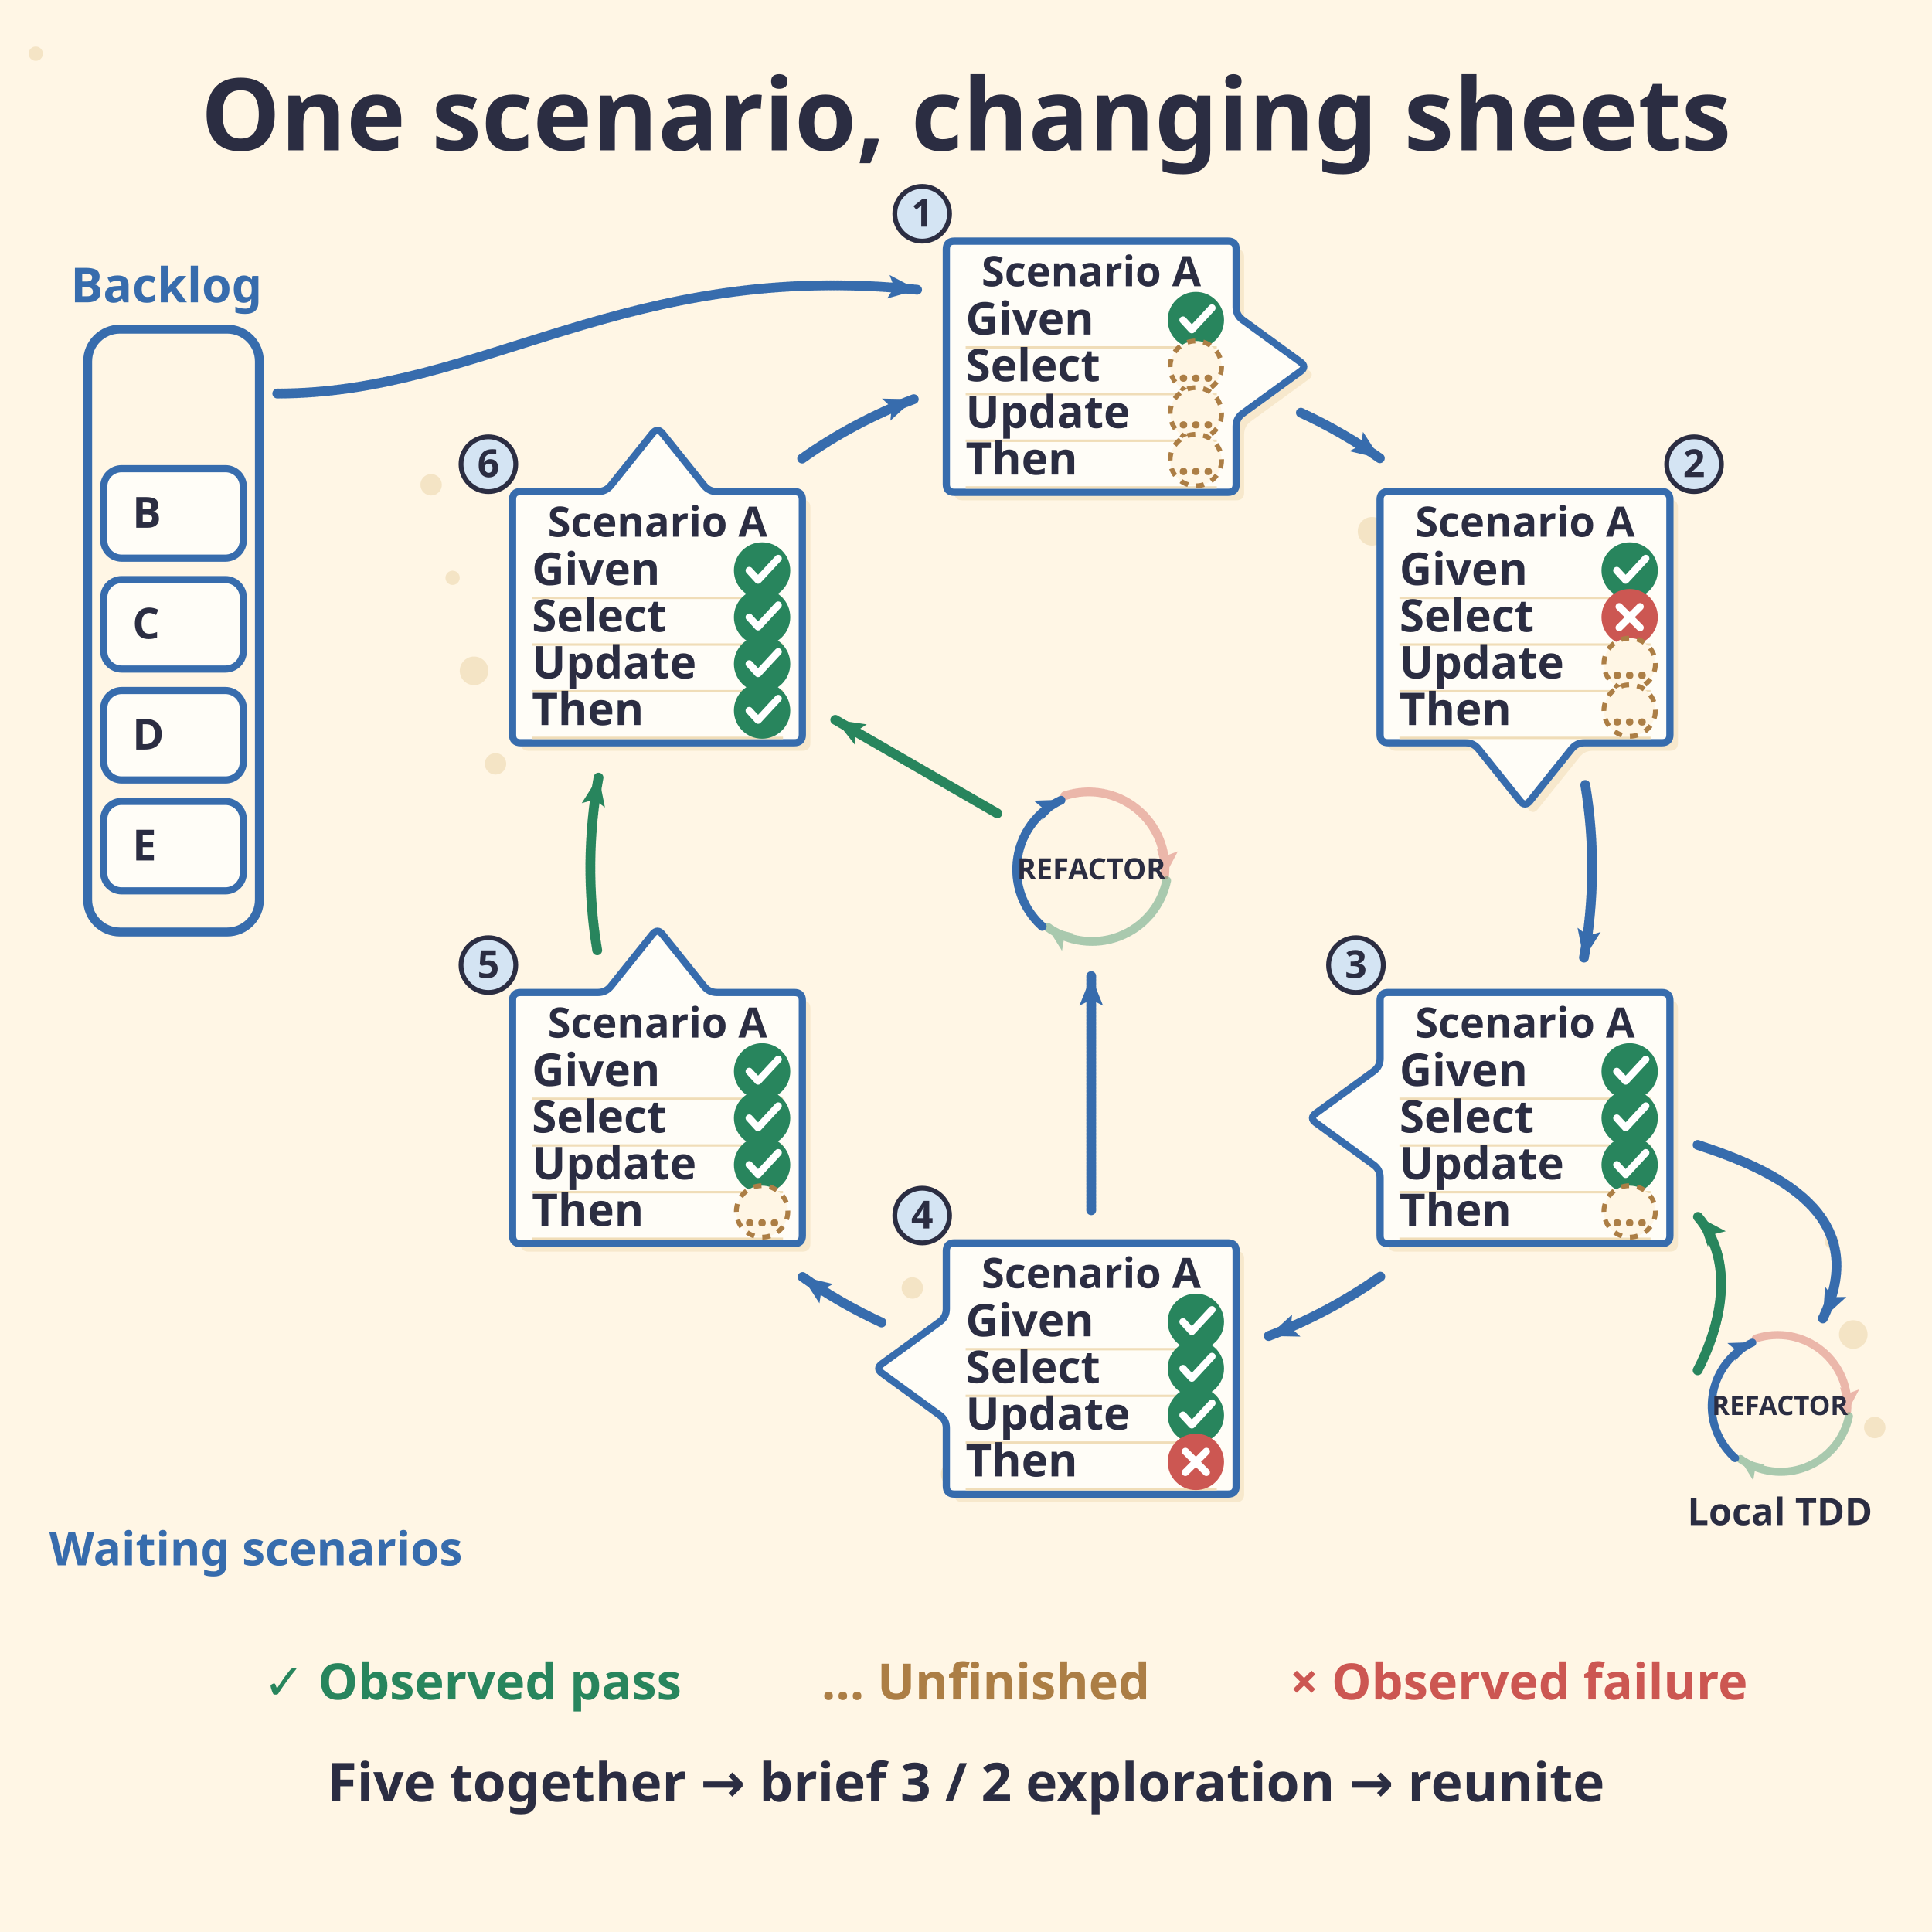
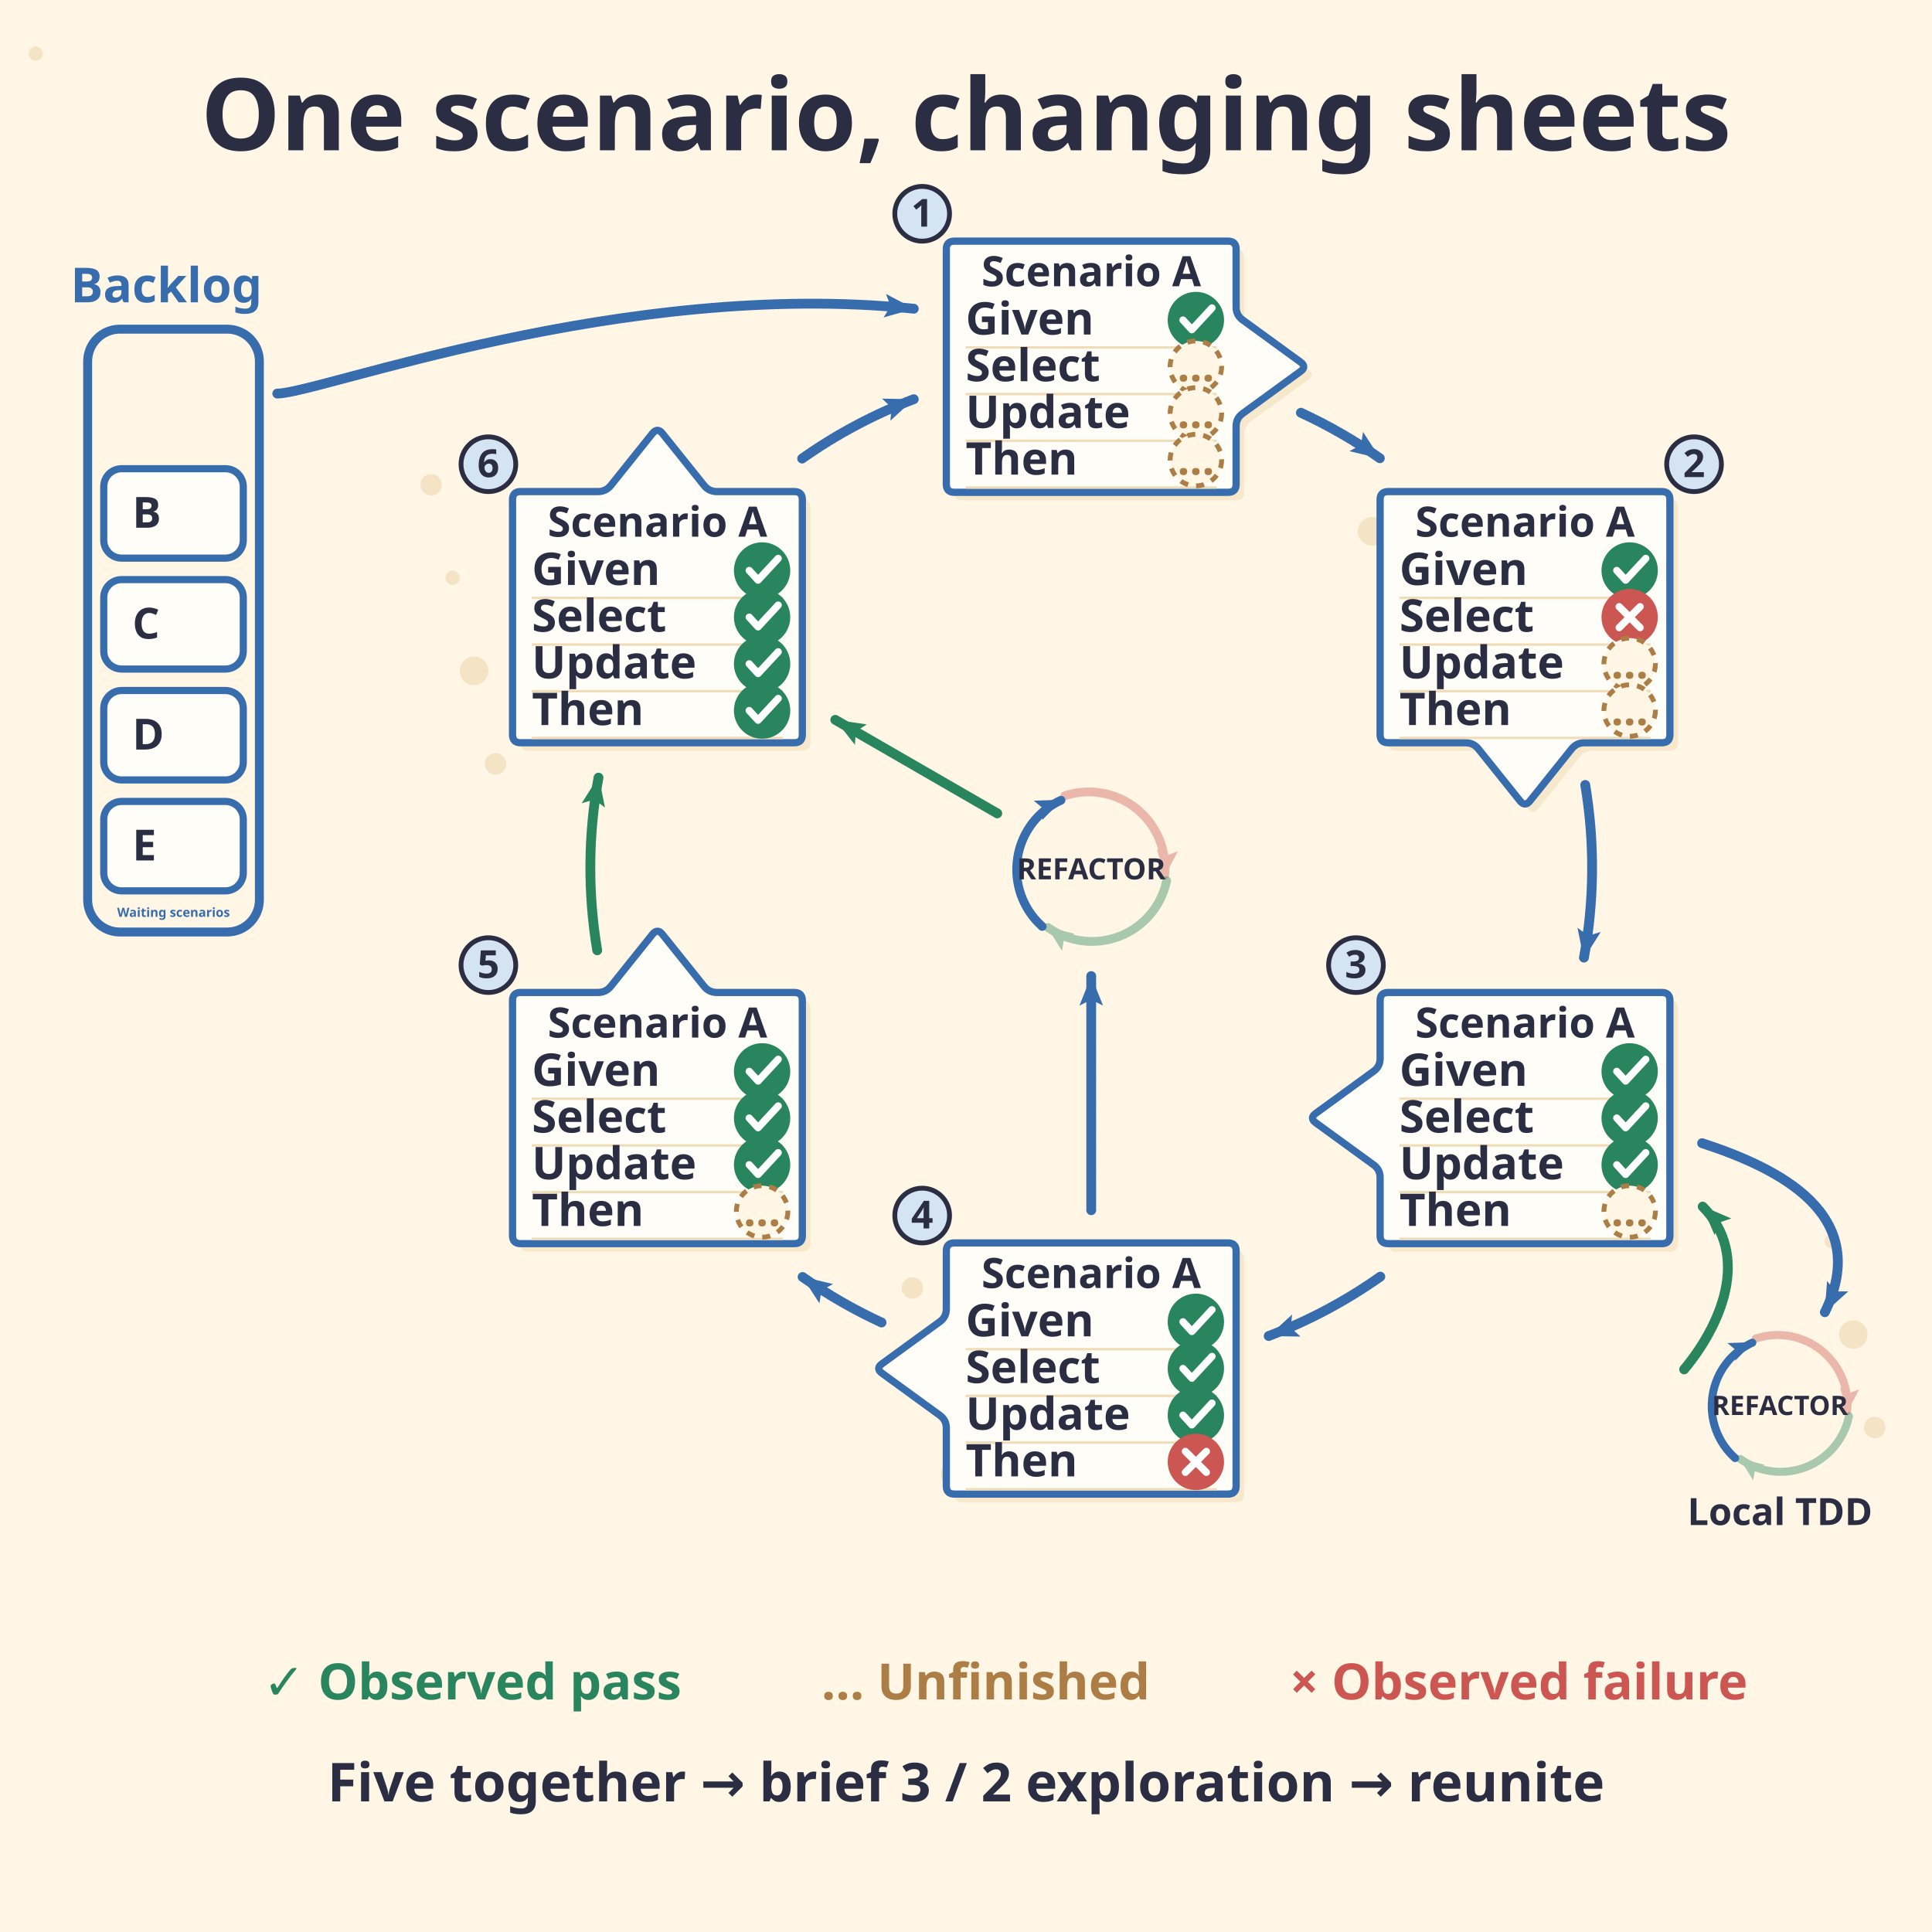
<svg xmlns="http://www.w3.org/2000/svg" width="1080" height="1080" viewBox="0 0 1080 1080">
  <g>
    <rect x="0" y="0" width="1080" height="1080" fill="#FFF6E5" />
    <circle cx="20" cy="30" r="4" fill="#F0DDB8" opacity="0.7" />
    <circle cx="277" cy="427" r="6" fill="#F0DDB8" opacity="0.7" />
    <circle cx="534" cy="824" r="8" fill="#F0DDB8" opacity="0.7" />
    <circle cx="791" cy="401" r="4" fill="#F0DDB8" opacity="0.7" />
    <circle cx="1048" cy="798" r="6" fill="#F0DDB8" opacity="0.7" />
    <circle cx="265" cy="375" r="8" fill="#F0DDB8" opacity="0.7" />
    <circle cx="522" cy="772" r="4" fill="#F0DDB8" opacity="0.7" />
    <circle cx="779" cy="349" r="6" fill="#F0DDB8" opacity="0.7" />
    <circle cx="1036" cy="746" r="8" fill="#F0DDB8" opacity="0.7" />
    <circle cx="253" cy="323" r="4" fill="#F0DDB8" opacity="0.7" />
    <circle cx="510" cy="720" r="6" fill="#F0DDB8" opacity="0.7" />
    <circle cx="767" cy="297" r="8" fill="#F0DDB8" opacity="0.7" />
    <circle cx="1024" cy="694" r="4" fill="#F0DDB8" opacity="0.7" />
    <circle cx="241" cy="271" r="6" fill="#F0DDB8" opacity="0.7" />
  </g>
  <text x="540" y="84" text-anchor="middle" font-family="'Baloo 2', 'Comic Neue', 'Chalkboard SE', 'Trebuchet MS', sans-serif" font-size="56" font-weight="800" fill="#2B2D42">One scenario, changing sheets</text>
  <g transform="translate(600 485) scale(1) translate(-600 -485)">
    <g opacity="1">
-       <g>
+       <g transform="translate(0 0)">
        <text x="93" y="169" text-anchor="middle" font-family="'Baloo 2', 'Comic Neue', 'Chalkboard SE', 'Trebuchet MS', sans-serif" font-size="27" font-weight="800" fill="#376CAD">Backlog</text>
        <rect x="49" y="184" width="96" height="337" rx="18" fill="none" stroke="#376CAD" stroke-width="5" />
        <g opacity="0" transform="translate(58 200)">
          <rect width="78" height="50" rx="10" fill="#FFFDF7" stroke="#376CAD" stroke-width="4" />
          <text x="16" y="33" text-anchor="start" font-family="'Baloo 2', 'Comic Neue', 'Chalkboard SE', 'Trebuchet MS', sans-serif" font-size="24" font-weight="800" fill="#2B2D42">A</text>
          <g opacity="0">
            <text x="27" y="49" text-anchor="middle" font-family="'Baloo 2', 'Comic Neue', 'Chalkboard SE', 'Trebuchet MS', sans-serif" font-size="19" font-weight="800" fill="#2B2D42">G</text>
            <path d="M46 43 H121" stroke="#376CAD" stroke-width="3" />
          </g>
          <g opacity="0">
            <text x="27" y="66" text-anchor="middle" font-family="'Baloo 2', 'Comic Neue', 'Chalkboard SE', 'Trebuchet MS', sans-serif" font-size="19" font-weight="800" fill="#2B2D42">W</text>
            <path d="M46 60 H121" stroke="#376CAD" stroke-width="3" />
          </g>
          <g opacity="0">
            <text x="27" y="83" text-anchor="middle" font-family="'Baloo 2', 'Comic Neue', 'Chalkboard SE', 'Trebuchet MS', sans-serif" font-size="19" font-weight="800" fill="#2B2D42">T</text>
            <path d="M46 77 H121" stroke="#376CAD" stroke-width="3" />
          </g>
        </g>
        <g opacity="1" transform="translate(58 262)">
          <rect width="78" height="50" rx="10" fill="#FFFDF7" stroke="#376CAD" stroke-width="4" />
          <text x="16" y="33" text-anchor="start" font-family="'Baloo 2', 'Comic Neue', 'Chalkboard SE', 'Trebuchet MS', sans-serif" font-size="24" font-weight="800" fill="#2B2D42">B</text>
          <g opacity="0">
            <text x="27" y="49" text-anchor="middle" font-family="'Baloo 2', 'Comic Neue', 'Chalkboard SE', 'Trebuchet MS', sans-serif" font-size="19" font-weight="800" fill="#2B2D42">G</text>
            <path d="M46 43 H121" stroke="#376CAD" stroke-width="3" />
          </g>
          <g opacity="0">
            <text x="27" y="66" text-anchor="middle" font-family="'Baloo 2', 'Comic Neue', 'Chalkboard SE', 'Trebuchet MS', sans-serif" font-size="19" font-weight="800" fill="#2B2D42">W</text>
            <path d="M46 60 H121" stroke="#376CAD" stroke-width="3" />
          </g>
          <g opacity="0">
            <text x="27" y="83" text-anchor="middle" font-family="'Baloo 2', 'Comic Neue', 'Chalkboard SE', 'Trebuchet MS', sans-serif" font-size="19" font-weight="800" fill="#2B2D42">T</text>
            <path d="M46 77 H121" stroke="#376CAD" stroke-width="3" />
          </g>
        </g>
        <g opacity="1" transform="translate(58 324)">
          <rect width="78" height="50" rx="10" fill="#FFFDF7" stroke="#376CAD" stroke-width="4" />
          <text x="16" y="33" text-anchor="start" font-family="'Baloo 2', 'Comic Neue', 'Chalkboard SE', 'Trebuchet MS', sans-serif" font-size="24" font-weight="800" fill="#2B2D42">C</text>
          <g opacity="0">
            <text x="27" y="49" text-anchor="middle" font-family="'Baloo 2', 'Comic Neue', 'Chalkboard SE', 'Trebuchet MS', sans-serif" font-size="19" font-weight="800" fill="#2B2D42">G</text>
            <path d="M46 43 H121" stroke="#376CAD" stroke-width="3" />
          </g>
          <g opacity="0">
            <text x="27" y="66" text-anchor="middle" font-family="'Baloo 2', 'Comic Neue', 'Chalkboard SE', 'Trebuchet MS', sans-serif" font-size="19" font-weight="800" fill="#2B2D42">W</text>
            <path d="M46 60 H121" stroke="#376CAD" stroke-width="3" />
          </g>
          <g opacity="0">
            <text x="27" y="83" text-anchor="middle" font-family="'Baloo 2', 'Comic Neue', 'Chalkboard SE', 'Trebuchet MS', sans-serif" font-size="19" font-weight="800" fill="#2B2D42">T</text>
            <path d="M46 77 H121" stroke="#376CAD" stroke-width="3" />
          </g>
        </g>
        <g opacity="1" transform="translate(58 386)">
          <rect width="78" height="50" rx="10" fill="#FFFDF7" stroke="#376CAD" stroke-width="4" />
          <text x="16" y="33" text-anchor="start" font-family="'Baloo 2', 'Comic Neue', 'Chalkboard SE', 'Trebuchet MS', sans-serif" font-size="24" font-weight="800" fill="#2B2D42">D</text>
          <g opacity="0">
            <text x="27" y="49" text-anchor="middle" font-family="'Baloo 2', 'Comic Neue', 'Chalkboard SE', 'Trebuchet MS', sans-serif" font-size="19" font-weight="800" fill="#2B2D42">G</text>
            <path d="M46 43 H121" stroke="#376CAD" stroke-width="3" />
          </g>
          <g opacity="0">
            <text x="27" y="66" text-anchor="middle" font-family="'Baloo 2', 'Comic Neue', 'Chalkboard SE', 'Trebuchet MS', sans-serif" font-size="19" font-weight="800" fill="#2B2D42">W</text>
            <path d="M46 60 H121" stroke="#376CAD" stroke-width="3" />
          </g>
          <g opacity="0">
            <text x="27" y="83" text-anchor="middle" font-family="'Baloo 2', 'Comic Neue', 'Chalkboard SE', 'Trebuchet MS', sans-serif" font-size="19" font-weight="800" fill="#2B2D42">T</text>
            <path d="M46 77 H121" stroke="#376CAD" stroke-width="3" />
          </g>
        </g>
        <g opacity="1" transform="translate(58 448)">
          <rect width="78" height="50" rx="10" fill="#FFFDF7" stroke="#376CAD" stroke-width="4" />
          <text x="16" y="33" text-anchor="start" font-family="'Baloo 2', 'Comic Neue', 'Chalkboard SE', 'Trebuchet MS', sans-serif" font-size="24" font-weight="800" fill="#2B2D42">E</text>
          <g opacity="0">
            <text x="27" y="49" text-anchor="middle" font-family="'Baloo 2', 'Comic Neue', 'Chalkboard SE', 'Trebuchet MS', sans-serif" font-size="19" font-weight="800" fill="#2B2D42">G</text>
            <path d="M46 43 H121" stroke="#376CAD" stroke-width="3" />
          </g>
          <g opacity="0">
            <text x="27" y="66" text-anchor="middle" font-family="'Baloo 2', 'Comic Neue', 'Chalkboard SE', 'Trebuchet MS', sans-serif" font-size="19" font-weight="800" fill="#2B2D42">W</text>
            <path d="M46 60 H121" stroke="#376CAD" stroke-width="3" />
          </g>
          <g opacity="0">
            <text x="27" y="83" text-anchor="middle" font-family="'Baloo 2', 'Comic Neue', 'Chalkboard SE', 'Trebuchet MS', sans-serif" font-size="19" font-weight="800" fill="#2B2D42">T</text>
            <path d="M46 77 H121" stroke="#376CAD" stroke-width="3" />
          </g>
        </g>
-         <text x="143" y="875" text-anchor="middle" font-family="'Baloo 2', 'Comic Neue', 'Chalkboard SE', 'Trebuchet MS', sans-serif" font-size="26" font-weight="700" fill="#376CAD">
+         <text x="97" y="512.516" text-anchor="middle" font-family="'Baloo 2', 'Comic Neue', 'Chalkboard SE', 'Trebuchet MS', sans-serif" font-size="7.097" font-weight="700" fill="#376CAD">
          <tspan opacity="0">Waiting scenarios</tspan>
        </text>
      </g>
      <g opacity="1">
        <defs>
          <marker id="_R_cb_" viewBox="0 0 3.4 2.6" markerWidth="3.4" markerHeight="2.6" refX="3" refY="1.3" orient="auto" markerUnits="strokeWidth">
            <path d="M0 .1 L3 1.3 L0 2.5 L.6 1.3 Z" fill="#376CAD" />
          </marker>
        </defs>
-         <path d="M155 220 C270 220 350 145 513 162" fill="none" stroke="#376CAD" stroke-width="5.5" stroke-linecap="round" stroke-linejoin="round" pathLength="1" stroke-dasharray="1" stroke-dashoffset="0" marker-end="url(#_R_cb_)" />
+         <path d="M155.00 220.00 C178 220 348 155.6 511.00 172.60" fill="none" stroke="#376CAD" stroke-width="5.5" stroke-linecap="round" stroke-linejoin="round" pathLength="1" stroke-dasharray="1" stroke-dashoffset="0" marker-end="url(#_R_cb_)" />
      </g>
      <g opacity="1">
        <defs>
          <marker id="_R_1gb_" viewBox="0 0 3.4 2.6" markerWidth="3.4" markerHeight="2.6" refX="3" refY="1.3" orient="auto" markerUnits="strokeWidth">
            <path d="M0 .1 L3 1.3 L0 2.5 L.6 1.3 Z" fill="#376CAD" />
          </marker>
        </defs>
        <path d="M727.22 230.72 A280 280 0 0 1 771.60 256.34" fill="none" stroke="#376CAD" stroke-width="5.5" stroke-linecap="round" stroke-linejoin="round" pathLength="1" stroke-dasharray="1" stroke-dashoffset="0" marker-end="url(#_R_1gb_)" />
      </g>
      <g opacity="1">
        <defs>
          <marker id="_R_2gb_" viewBox="0 0 3.4 2.6" markerWidth="3.4" markerHeight="2.6" refX="3" refY="1.3" orient="auto" markerUnits="strokeWidth">
            <path d="M0 .1 L3 1.3 L0 2.5 L.6 1.3 Z" fill="#376CAD" />
          </marker>
        </defs>
        <path d="M886.16 438.79 A280 280 0 0 1 885.31 536.03" fill="none" stroke="#376CAD" stroke-width="5.5" stroke-linecap="round" stroke-linejoin="round" pathLength="1" stroke-dasharray="1" stroke-dashoffset="0" marker-end="url(#_R_2gb_)" />
      </g>
      <g opacity="1">
        <defs>
          <marker id="_R_3gb_" viewBox="0 0 3.4 2.6" markerWidth="3.4" markerHeight="2.6" refX="3" refY="1.3" orient="auto" markerUnits="strokeWidth">
            <path d="M0 .1 L3 1.3 L0 2.5 L.6 1.3 Z" fill="#376CAD" />
          </marker>
        </defs>
        <path d="M771.60 713.66 A280 280 0 0 1 709.20 746.84" fill="none" stroke="#376CAD" stroke-width="5.5" stroke-linecap="round" stroke-linejoin="round" pathLength="1" stroke-dasharray="1" stroke-dashoffset="0" marker-end="url(#_R_3gb_)" />
      </g>
      <g opacity="1">
        <defs>
          <marker id="_R_4gb_" viewBox="0 0 3.4 2.6" markerWidth="3.4" markerHeight="2.6" refX="3" refY="1.3" orient="auto" markerUnits="strokeWidth">
            <path d="M0 .1 L3 1.3 L0 2.5 L.6 1.3 Z" fill="#376CAD" />
          </marker>
        </defs>
        <path d="M448.40 256.34 A280 280 0 0 1 510.80 223.16" fill="none" stroke="#376CAD" stroke-width="5.5" stroke-linecap="round" stroke-linejoin="round" pathLength="1" stroke-dasharray="1" stroke-dashoffset="0" marker-end="url(#_R_4gb_)" />
      </g>
      <g opacity="1">
        <g opacity="1">
          <defs>
            <marker id="_R_1ob_" viewBox="0 0 3.4 2.6" markerWidth="3.4" markerHeight="2.6" refX="3" refY="1.3" orient="auto" markerUnits="strokeWidth">
              <path d="M0 .1 L3 1.3 L0 2.5 L.6 1.3 Z" fill="#376CAD" />
            </marker>
          </defs>
-           <path d="M949 640 C992 654 1047 679 1019 737" fill="none" stroke="#376CAD" stroke-width="5.5" stroke-linecap="round" stroke-linejoin="round" pathLength="1" stroke-dasharray="1" stroke-dashoffset="0" marker-end="url(#_R_1ob_)" />
+           <path d="M951.49 639.04 C994.487 653.04 1047 679 1019.99 733.77" fill="none" stroke="#376CAD" stroke-width="5.5" stroke-linecap="round" stroke-linejoin="round" pathLength="1" stroke-dasharray="1" stroke-dashoffset="0" marker-end="url(#_R_1ob_)" />
        </g>
        <g transform="translate(995 785) scale(0.75)">
          <g opacity="0.4" transform="rotate(0)">
            <g opacity="1">
              <defs>
                <marker id="_R_mob_" viewBox="0 0 3.4 2.6" markerWidth="3.4" markerHeight="2.6" refX="3" refY="1.3" orient="auto" markerUnits="strokeWidth">
                  <path d="M0 .1 L3 1.3 L0 2.5 L.6 1.3 Z" fill="#CC5752" />
                </marker>
              </defs>
              <path d="M-18 -49 A52 52 0 0 1 50 6" fill="none" stroke="#CC5752" stroke-width="6" stroke-linecap="round" stroke-linejoin="round" pathLength="1" stroke-dasharray="1" stroke-dashoffset="0" marker-end="url(#_R_mob_)" />
            </g>
          </g>
          <g opacity="0.4" transform="rotate(120)">
            <g opacity="1">
              <defs>
                <marker id="_R_16ob_" viewBox="0 0 3.4 2.6" markerWidth="3.4" markerHeight="2.6" refX="3" refY="1.3" orient="auto" markerUnits="strokeWidth">
                  <path d="M0 .1 L3 1.3 L0 2.5 L.6 1.3 Z" fill="#28855D" />
                </marker>
              </defs>
              <path d="M-18 -49 A52 52 0 0 1 50 6" fill="none" stroke="#28855D" stroke-width="6" stroke-linecap="round" stroke-linejoin="round" pathLength="1" stroke-dasharray="1" stroke-dashoffset="0" marker-end="url(#_R_16ob_)" />
            </g>
          </g>
          <g opacity="1" transform="rotate(240)">
            <g opacity="1">
              <defs>
                <marker id="_R_1mob_" viewBox="0 0 3.4 2.6" markerWidth="3.4" markerHeight="2.6" refX="3" refY="1.3" orient="auto" markerUnits="strokeWidth">
                  <path d="M0 .1 L3 1.3 L0 2.5 L.6 1.3 Z" fill="#376CAD" />
                </marker>
              </defs>
              <path d="M-18 -49 A52 52 0 0 1 50 6" fill="none" stroke="#376CAD" stroke-width="6" stroke-linecap="round" stroke-linejoin="round" pathLength="1" stroke-dasharray="1" stroke-dashoffset="0" marker-end="url(#_R_1mob_)" />
            </g>
          </g>
          <text x="0" y="8" text-anchor="middle" font-family="'Baloo 2', 'Comic Neue', 'Chalkboard SE', 'Trebuchet MS', sans-serif" font-size="20" font-weight="800" fill="#2B2D42">REFACTOR</text>
          <text x="0" y="90" text-anchor="middle" font-family="'Baloo 2', 'Comic Neue', 'Chalkboard SE', 'Trebuchet MS', sans-serif" font-size="28" font-weight="800" fill="#2B2D42">Local TDD</text>
        </g>
        <g opacity="1">
          <defs>
            <marker id="_R_3ob_" viewBox="0 0 3.4 2.6" markerWidth="3.4" markerHeight="2.6" refX="3" refY="1.3" orient="auto" markerUnits="strokeWidth">
              <path d="M0 .1 L3 1.3 L0 2.5 L.6 1.3 Z" fill="#28855D" />
            </marker>
          </defs>
-           <path d="M949 766 C960 745 972 707 949 680" fill="none" stroke="#28855D" stroke-width="5.5" stroke-linecap="round" stroke-linejoin="round" pathLength="1" stroke-dasharray="1" stroke-dashoffset="0" marker-end="url(#_R_3ob_)" />
+           <path d="M941.44 765.50 C961.438 741.505 979.487 702.14 951.49 674.14" fill="none" stroke="#28855D" stroke-width="5.5" stroke-linecap="round" stroke-linejoin="round" pathLength="1" stroke-dasharray="1" stroke-dashoffset="0" marker-end="url(#_R_3ob_)" />
        </g>
      </g>
    </g>
    <g opacity="1">
      <defs>
        <marker id="_R_j_" viewBox="0 0 3.4 2.6" markerWidth="3.4" markerHeight="2.6" refX="3" refY="1.3" orient="auto" markerUnits="strokeWidth">
          <path d="M0 .1 L3 1.3 L0 2.5 L.6 1.3 Z" fill="#376CAD" />
        </marker>
      </defs>
      <path d="M492.78 739.28 A280 280 0 0 1 448.40 713.66" fill="none" stroke="#376CAD" stroke-width="5.5" stroke-linecap="round" stroke-linejoin="round" pathLength="1" stroke-dasharray="1" stroke-dashoffset="0" marker-end="url(#_R_j_)" />
    </g>
    <g opacity="1">
      <defs>
        <marker id="_R_r_" viewBox="0 0 3.4 2.6" markerWidth="3.4" markerHeight="2.6" refX="3" refY="1.3" orient="auto" markerUnits="strokeWidth">
          <path d="M0 .1 L3 1.3 L0 2.5 L.6 1.3 Z" fill="#28855D" />
        </marker>
      </defs>
      <path d="M333.84 531.21 A280 280 0 0 1 334.69 433.97" fill="none" stroke="#28855D" stroke-width="5.5" stroke-linecap="round" stroke-linejoin="round" pathLength="1" stroke-dasharray="1" stroke-dashoffset="0" marker-end="url(#_R_r_)" />
    </g>
    <g opacity="1" transform="translate(529 134.8) scale(0.9)">
      <g transform="translate(0 0)" opacity="1">
        <path d="M0.0,5.0 Q0.0,0.0 5.0,0.0 L175.0,0.0 Q180.0,0.0 180.0,5.0 L180.0,41.0 Q180.0,46.0 184.0,48.9 L220.0,75.1 Q224.0,78.0 220.0,80.9 L184.0,107.1 Q180.0,110.0 180.0,115.0 L180.0,151.0 Q180.0,156.0 175.0,156.0 L5.0,156.0 Q0.0,156.0 0.0,151.0 Z" transform="translate(5 5)" fill="#F0DDB8" opacity="0.55" />
        <path d="M0.0,5.0 Q0.0,0.0 5.0,0.0 L175.0,0.0 Q180.0,0.0 180.0,5.0 L180.0,41.0 Q180.0,46.0 184.0,48.9 L220.0,75.1 Q224.0,78.0 220.0,80.9 L184.0,107.1 Q180.0,110.0 180.0,115.0 L180.0,151.0 Q180.0,156.0 175.0,156.0 L5.0,156.0 Q0.0,156.0 0.0,151.0 Z" fill="#FFFDF7" stroke="#376CAD" stroke-width="4.5" stroke-linejoin="round" />
        <text x="90" y="28" text-anchor="middle" font-family="'Baloo 2', 'Comic Neue', 'Chalkboard SE', 'Trebuchet MS', sans-serif" font-size="26" font-weight="800" fill="#2B2D42">Scenario A</text>
        <g>
          <path d="M12 66 H168" stroke="#F0DDB8" stroke-width="1.5" />
          <text x="12" y="58" text-anchor="start" font-family="'Baloo 2', 'Comic Neue', 'Chalkboard SE', 'Trebuchet MS', sans-serif" font-size="28" font-weight="700" fill="#2B2D42">Given</text>
          <g>
            <circle cx="155" cy="49" r="16" fill="#28855D" stroke="#28855D" stroke-width="3" />
            <g stroke="#FFFFFF" stroke-width="4.5" stroke-linecap="round" stroke-linejoin="round" fill="none">
              <path d="M147 49 l5.5 6 l12.5 -13.5" />
            </g>
          </g>
        </g>
        <g>
          <path d="M12 95 H168" stroke="#F0DDB8" stroke-width="1.5" />
          <text x="12" y="87" text-anchor="start" font-family="'Baloo 2', 'Comic Neue', 'Chalkboard SE', 'Trebuchet MS', sans-serif" font-size="28" font-weight="700" fill="#2B2D42">Select</text>
          <g>
            <circle cx="155" cy="78" r="16" fill="#FFF6E5" stroke="#AC7E45" stroke-width="3" stroke-dasharray="5 5" />
            <text x="155" y="87" text-anchor="middle" font-family="'Baloo 2', 'Comic Neue', 'Chalkboard SE', 'Trebuchet MS', sans-serif" font-size="27" font-weight="800" fill="#AC7E45">…</text>
          </g>
        </g>
        <g>
          <path d="M12 124 H168" stroke="#F0DDB8" stroke-width="1.5" />
          <text x="12" y="116" text-anchor="start" font-family="'Baloo 2', 'Comic Neue', 'Chalkboard SE', 'Trebuchet MS', sans-serif" font-size="28" font-weight="700" fill="#2B2D42">Update</text>
          <g>
            <circle cx="155" cy="107" r="16" fill="#FFF6E5" stroke="#AC7E45" stroke-width="3" stroke-dasharray="5 5" />
            <text x="155" y="116" text-anchor="middle" font-family="'Baloo 2', 'Comic Neue', 'Chalkboard SE', 'Trebuchet MS', sans-serif" font-size="27" font-weight="800" fill="#AC7E45">…</text>
          </g>
        </g>
        <g>
          <path d="M12 153 H168" stroke="#F0DDB8" stroke-width="1.5" />
          <text x="12" y="145" text-anchor="start" font-family="'Baloo 2', 'Comic Neue', 'Chalkboard SE', 'Trebuchet MS', sans-serif" font-size="28" font-weight="700" fill="#2B2D42">Then</text>
          <g>
            <circle cx="155" cy="136" r="16" fill="#FFF6E5" stroke="#AC7E45" stroke-width="3" stroke-dasharray="5 5" />
            <text x="155" y="145" text-anchor="middle" font-family="'Baloo 2', 'Comic Neue', 'Chalkboard SE', 'Trebuchet MS', sans-serif" font-size="27" font-weight="800" fill="#AC7E45">…</text>
          </g>
        </g>
        <g>
          <circle cx="-15" cy="-17" r="17" fill="#D4E4F3" stroke="#2B2D42" stroke-width="3" />
          <text x="-15" y="-9" text-anchor="middle" font-family="'Baloo 2', 'Comic Neue', 'Chalkboard SE', 'Trebuchet MS', sans-serif" font-size="24" font-weight="800" fill="#2B2D42">1</text>
        </g>
      </g>
    </g>
    <g opacity="1" transform="translate(771.4871 274.8) scale(0.9)">
      <g transform="translate(0 0)" opacity="1">
        <path d="M0.0,5.0 Q0.0,0.0 5.0,0.0 L175.0,0.0 Q180.0,0.0 180.0,5.0 L180.0,151.0 Q180.0,156.0 175.0,156.0 L127.0,156.0 Q122.0,156.0 118.9,159.9 L93.1,192.1 Q90.0,196.0 86.9,192.1 L61.1,159.9 Q58.0,156.0 53.0,156.0 L5.0,156.0 Q0.0,156.0 0.0,151.0 Z" transform="translate(5 5)" fill="#F0DDB8" opacity="0.55" />
        <path d="M0.0,5.0 Q0.0,0.0 5.0,0.0 L175.0,0.0 Q180.0,0.0 180.0,5.0 L180.0,151.0 Q180.0,156.0 175.0,156.0 L127.0,156.0 Q122.0,156.0 118.9,159.9 L93.1,192.1 Q90.0,196.0 86.9,192.1 L61.1,159.9 Q58.0,156.0 53.0,156.0 L5.0,156.0 Q0.0,156.0 0.0,151.0 Z" fill="#FFFDF7" stroke="#376CAD" stroke-width="4.5" stroke-linejoin="round" />
        <text x="90" y="28" text-anchor="middle" font-family="'Baloo 2', 'Comic Neue', 'Chalkboard SE', 'Trebuchet MS', sans-serif" font-size="26" font-weight="800" fill="#2B2D42">Scenario A</text>
        <g>
          <path d="M12 66 H168" stroke="#F0DDB8" stroke-width="1.5" />
          <text x="12" y="58" text-anchor="start" font-family="'Baloo 2', 'Comic Neue', 'Chalkboard SE', 'Trebuchet MS', sans-serif" font-size="28" font-weight="700" fill="#2B2D42">Given</text>
          <g>
            <circle cx="155" cy="49" r="16" fill="#28855D" stroke="#28855D" stroke-width="3" />
            <g stroke="#FFFFFF" stroke-width="4.5" stroke-linecap="round" stroke-linejoin="round" fill="none">
              <path d="M147 49 l5.5 6 l12.5 -13.5" />
            </g>
          </g>
        </g>
        <g>
          <path d="M12 95 H168" stroke="#F0DDB8" stroke-width="1.5" />
          <text x="12" y="87" text-anchor="start" font-family="'Baloo 2', 'Comic Neue', 'Chalkboard SE', 'Trebuchet MS', sans-serif" font-size="28" font-weight="700" fill="#2B2D42">Select</text>
          <g>
            <circle cx="155" cy="78" r="16" fill="#CC5752" stroke="#CC5752" stroke-width="3" />
            <g stroke="#FFFFFF" stroke-width="4.5" stroke-linecap="round" stroke-linejoin="round" fill="none">
              <path d="M148.5 71.5 L161.5 84.5 M161.5 71.5 L148.5 84.5" />
            </g>
          </g>
        </g>
        <g>
          <path d="M12 124 H168" stroke="#F0DDB8" stroke-width="1.5" />
          <text x="12" y="116" text-anchor="start" font-family="'Baloo 2', 'Comic Neue', 'Chalkboard SE', 'Trebuchet MS', sans-serif" font-size="28" font-weight="700" fill="#2B2D42">Update</text>
          <g>
            <circle cx="155" cy="107" r="16" fill="#FFF6E5" stroke="#AC7E45" stroke-width="3" stroke-dasharray="5 5" />
            <text x="155" y="116" text-anchor="middle" font-family="'Baloo 2', 'Comic Neue', 'Chalkboard SE', 'Trebuchet MS', sans-serif" font-size="27" font-weight="800" fill="#AC7E45">…</text>
          </g>
        </g>
        <g>
          <path d="M12 153 H168" stroke="#F0DDB8" stroke-width="1.5" />
          <text x="12" y="145" text-anchor="start" font-family="'Baloo 2', 'Comic Neue', 'Chalkboard SE', 'Trebuchet MS', sans-serif" font-size="28" font-weight="700" fill="#2B2D42">Then</text>
          <g>
            <circle cx="155" cy="136" r="16" fill="#FFF6E5" stroke="#AC7E45" stroke-width="3" stroke-dasharray="5 5" />
            <text x="155" y="145" text-anchor="middle" font-family="'Baloo 2', 'Comic Neue', 'Chalkboard SE', 'Trebuchet MS', sans-serif" font-size="27" font-weight="800" fill="#AC7E45">…</text>
          </g>
        </g>
        <g transform="translate(210 0)">
          <circle cx="-15" cy="-17" r="17" fill="#D4E4F3" stroke="#2B2D42" stroke-width="3" />
          <text x="-15" y="-9" text-anchor="middle" font-family="'Baloo 2', 'Comic Neue', 'Chalkboard SE', 'Trebuchet MS', sans-serif" font-size="24" font-weight="800" fill="#2B2D42">2</text>
        </g>
      </g>
    </g>
    <g opacity="1" transform="translate(771.4871 554.8) scale(0.9)">
      <g transform="translate(0 0)" opacity="1">
        <path d="M0.0,5.0 Q0.0,0.0 5.0,0.0 L175.0,0.0 Q180.0,0.0 180.0,5.0 L180.0,151.0 Q180.0,156.0 175.0,156.0 L5.0,156.0 Q0.0,156.0 0.0,151.0 L0.0,115.0 Q0.0,110.0 -4.0,107.1 L-40.0,80.9 Q-44.0,78.0 -40.0,75.1 L-4.0,48.9 Q0.0,46.0 0.0,41.0 Z" transform="translate(5 5)" fill="#F0DDB8" opacity="0.55" />
        <path d="M0.0,5.0 Q0.0,0.0 5.0,0.0 L175.0,0.0 Q180.0,0.0 180.0,5.0 L180.0,151.0 Q180.0,156.0 175.0,156.0 L5.0,156.0 Q0.0,156.0 0.0,151.0 L0.0,115.0 Q0.0,110.0 -4.0,107.1 L-40.0,80.9 Q-44.0,78.0 -40.0,75.1 L-4.0,48.9 Q0.0,46.0 0.0,41.0 Z" fill="#FFFDF7" stroke="#376CAD" stroke-width="4.5" stroke-linejoin="round" />
        <text x="90" y="28" text-anchor="middle" font-family="'Baloo 2', 'Comic Neue', 'Chalkboard SE', 'Trebuchet MS', sans-serif" font-size="26" font-weight="800" fill="#2B2D42">Scenario A</text>
        <g>
          <path d="M12 66 H168" stroke="#F0DDB8" stroke-width="1.5" />
          <text x="12" y="58" text-anchor="start" font-family="'Baloo 2', 'Comic Neue', 'Chalkboard SE', 'Trebuchet MS', sans-serif" font-size="28" font-weight="700" fill="#2B2D42">Given</text>
          <g>
            <circle cx="155" cy="49" r="16" fill="#28855D" stroke="#28855D" stroke-width="3" />
            <g stroke="#FFFFFF" stroke-width="4.5" stroke-linecap="round" stroke-linejoin="round" fill="none">
              <path d="M147 49 l5.5 6 l12.5 -13.5" />
            </g>
          </g>
        </g>
        <g>
          <path d="M12 95 H168" stroke="#F0DDB8" stroke-width="1.5" />
          <text x="12" y="87" text-anchor="start" font-family="'Baloo 2', 'Comic Neue', 'Chalkboard SE', 'Trebuchet MS', sans-serif" font-size="28" font-weight="700" fill="#2B2D42">Select</text>
          <g>
            <circle cx="155" cy="78" r="16" fill="#28855D" stroke="#28855D" stroke-width="3" />
            <g stroke="#FFFFFF" stroke-width="4.5" stroke-linecap="round" stroke-linejoin="round" fill="none">
              <path d="M147 78 l5.5 6 l12.5 -13.5" />
            </g>
          </g>
        </g>
        <g>
          <path d="M12 124 H168" stroke="#F0DDB8" stroke-width="1.5" />
          <text x="12" y="116" text-anchor="start" font-family="'Baloo 2', 'Comic Neue', 'Chalkboard SE', 'Trebuchet MS', sans-serif" font-size="28" font-weight="700" fill="#2B2D42">Update</text>
          <g>
            <circle cx="155" cy="107" r="16" fill="#28855D" stroke="#28855D" stroke-width="3" />
            <g stroke="#FFFFFF" stroke-width="4.5" stroke-linecap="round" stroke-linejoin="round" fill="none">
              <path d="M147 107 l5.5 6 l12.5 -13.5" />
            </g>
          </g>
        </g>
        <g>
          <path d="M12 153 H168" stroke="#F0DDB8" stroke-width="1.5" />
          <text x="12" y="145" text-anchor="start" font-family="'Baloo 2', 'Comic Neue', 'Chalkboard SE', 'Trebuchet MS', sans-serif" font-size="28" font-weight="700" fill="#2B2D42">Then</text>
          <g>
            <circle cx="155" cy="136" r="16" fill="#FFF6E5" stroke="#AC7E45" stroke-width="3" stroke-dasharray="5 5" />
            <text x="155" y="145" text-anchor="middle" font-family="'Baloo 2', 'Comic Neue', 'Chalkboard SE', 'Trebuchet MS', sans-serif" font-size="27" font-weight="800" fill="#AC7E45">…</text>
          </g>
        </g>
        <g>
          <circle cx="-15" cy="-17" r="17" fill="#D4E4F3" stroke="#2B2D42" stroke-width="3" />
          <text x="-15" y="-9" text-anchor="middle" font-family="'Baloo 2', 'Comic Neue', 'Chalkboard SE', 'Trebuchet MS', sans-serif" font-size="24" font-weight="800" fill="#2B2D42">3</text>
        </g>
      </g>
    </g>
    <g opacity="1" transform="translate(529 694.8) scale(0.9)">
      <g transform="translate(0 0)" opacity="1">
        <path d="M0.0,5.0 Q0.0,0.0 5.0,0.0 L175.0,0.0 Q180.0,0.0 180.0,5.0 L180.0,151.0 Q180.0,156.0 175.0,156.0 L5.0,156.0 Q0.0,156.0 0.0,151.0 L0.0,115.0 Q0.0,110.0 -4.0,107.1 L-40.0,80.9 Q-44.0,78.0 -40.0,75.1 L-4.0,48.9 Q0.0,46.0 0.0,41.0 Z" transform="translate(5 5)" fill="#F0DDB8" opacity="0.55" />
        <path d="M0.0,5.0 Q0.0,0.0 5.0,0.0 L175.0,0.0 Q180.0,0.0 180.0,5.0 L180.0,151.0 Q180.0,156.0 175.0,156.0 L5.0,156.0 Q0.0,156.0 0.0,151.0 L0.0,115.0 Q0.0,110.0 -4.0,107.1 L-40.0,80.9 Q-44.0,78.0 -40.0,75.1 L-4.0,48.9 Q0.0,46.0 0.0,41.0 Z" fill="#FFFDF7" stroke="#376CAD" stroke-width="4.5" stroke-linejoin="round" />
        <text x="90" y="28" text-anchor="middle" font-family="'Baloo 2', 'Comic Neue', 'Chalkboard SE', 'Trebuchet MS', sans-serif" font-size="26" font-weight="800" fill="#2B2D42">Scenario A</text>
        <g>
          <path d="M12 66 H168" stroke="#F0DDB8" stroke-width="1.5" />
          <text x="12" y="58" text-anchor="start" font-family="'Baloo 2', 'Comic Neue', 'Chalkboard SE', 'Trebuchet MS', sans-serif" font-size="28" font-weight="700" fill="#2B2D42">Given</text>
          <g>
            <circle cx="155" cy="49" r="16" fill="#28855D" stroke="#28855D" stroke-width="3" />
            <g stroke="#FFFFFF" stroke-width="4.5" stroke-linecap="round" stroke-linejoin="round" fill="none">
              <path d="M147 49 l5.5 6 l12.5 -13.5" />
            </g>
          </g>
        </g>
        <g>
          <path d="M12 95 H168" stroke="#F0DDB8" stroke-width="1.5" />
          <text x="12" y="87" text-anchor="start" font-family="'Baloo 2', 'Comic Neue', 'Chalkboard SE', 'Trebuchet MS', sans-serif" font-size="28" font-weight="700" fill="#2B2D42">Select</text>
          <g>
            <circle cx="155" cy="78" r="16" fill="#28855D" stroke="#28855D" stroke-width="3" />
            <g stroke="#FFFFFF" stroke-width="4.5" stroke-linecap="round" stroke-linejoin="round" fill="none">
              <path d="M147 78 l5.5 6 l12.5 -13.5" />
            </g>
          </g>
        </g>
        <g>
          <path d="M12 124 H168" stroke="#F0DDB8" stroke-width="1.5" />
          <text x="12" y="116" text-anchor="start" font-family="'Baloo 2', 'Comic Neue', 'Chalkboard SE', 'Trebuchet MS', sans-serif" font-size="28" font-weight="700" fill="#2B2D42">Update</text>
          <g>
            <circle cx="155" cy="107" r="16" fill="#28855D" stroke="#28855D" stroke-width="3" />
            <g stroke="#FFFFFF" stroke-width="4.5" stroke-linecap="round" stroke-linejoin="round" fill="none">
              <path d="M147 107 l5.5 6 l12.5 -13.5" />
            </g>
          </g>
        </g>
        <g>
          <path d="M12 153 H168" stroke="#F0DDB8" stroke-width="1.5" />
          <text x="12" y="145" text-anchor="start" font-family="'Baloo 2', 'Comic Neue', 'Chalkboard SE', 'Trebuchet MS', sans-serif" font-size="28" font-weight="700" fill="#2B2D42">Then</text>
          <g>
            <circle cx="155" cy="136" r="16" fill="#CC5752" stroke="#CC5752" stroke-width="3" />
            <g stroke="#FFFFFF" stroke-width="4.5" stroke-linecap="round" stroke-linejoin="round" fill="none">
              <path d="M148.5 129.5 L161.5 142.5 M161.5 129.5 L148.5 142.5" />
            </g>
          </g>
        </g>
        <g>
          <circle cx="-15" cy="-17" r="17" fill="#D4E4F3" stroke="#2B2D42" stroke-width="3" />
          <text x="-15" y="-9" text-anchor="middle" font-family="'Baloo 2', 'Comic Neue', 'Chalkboard SE', 'Trebuchet MS', sans-serif" font-size="24" font-weight="800" fill="#2B2D42">4</text>
        </g>
      </g>
    </g>
    <g opacity="1" transform="translate(286.5129 554.8) scale(0.9)">
      <g transform="translate(0 0)" opacity="1">
        <path d="M0.0,5.0 Q0.0,0.0 5.0,0.0 L53.0,0.0 Q58.0,0.0 61.1,-3.9 L86.9,-36.1 Q90.0,-40.0 93.1,-36.1 L118.9,-3.9 Q122.0,0.0 127.0,0.0 L175.0,0.0 Q180.0,0.0 180.0,5.0 L180.0,151.0 Q180.0,156.0 175.0,156.0 L5.0,156.0 Q0.0,156.0 0.0,151.0 Z" transform="translate(5 5)" fill="#F0DDB8" opacity="0.55" />
        <path d="M0.0,5.0 Q0.0,0.0 5.0,0.0 L53.0,0.0 Q58.0,0.0 61.1,-3.9 L86.9,-36.1 Q90.0,-40.0 93.1,-36.1 L118.9,-3.9 Q122.0,0.0 127.0,0.0 L175.0,0.0 Q180.0,0.0 180.0,5.0 L180.0,151.0 Q180.0,156.0 175.0,156.0 L5.0,156.0 Q0.0,156.0 0.0,151.0 Z" fill="#FFFDF7" stroke="#376CAD" stroke-width="4.5" stroke-linejoin="round" />
        <text x="90" y="28" text-anchor="middle" font-family="'Baloo 2', 'Comic Neue', 'Chalkboard SE', 'Trebuchet MS', sans-serif" font-size="26" font-weight="800" fill="#2B2D42">Scenario A</text>
        <g>
          <path d="M12 66 H168" stroke="#F0DDB8" stroke-width="1.5" />
          <text x="12" y="58" text-anchor="start" font-family="'Baloo 2', 'Comic Neue', 'Chalkboard SE', 'Trebuchet MS', sans-serif" font-size="28" font-weight="700" fill="#2B2D42">Given</text>
          <g>
            <circle cx="155" cy="49" r="16" fill="#28855D" stroke="#28855D" stroke-width="3" />
            <g stroke="#FFFFFF" stroke-width="4.5" stroke-linecap="round" stroke-linejoin="round" fill="none">
              <path d="M147 49 l5.5 6 l12.5 -13.5" />
            </g>
          </g>
        </g>
        <g>
          <path d="M12 95 H168" stroke="#F0DDB8" stroke-width="1.5" />
          <text x="12" y="87" text-anchor="start" font-family="'Baloo 2', 'Comic Neue', 'Chalkboard SE', 'Trebuchet MS', sans-serif" font-size="28" font-weight="700" fill="#2B2D42">Select</text>
          <g>
            <circle cx="155" cy="78" r="16" fill="#28855D" stroke="#28855D" stroke-width="3" />
            <g stroke="#FFFFFF" stroke-width="4.5" stroke-linecap="round" stroke-linejoin="round" fill="none">
              <path d="M147 78 l5.5 6 l12.5 -13.5" />
            </g>
          </g>
        </g>
        <g>
          <path d="M12 124 H168" stroke="#F0DDB8" stroke-width="1.5" />
          <text x="12" y="116" text-anchor="start" font-family="'Baloo 2', 'Comic Neue', 'Chalkboard SE', 'Trebuchet MS', sans-serif" font-size="28" font-weight="700" fill="#2B2D42">Update</text>
          <g>
            <circle cx="155" cy="107" r="16" fill="#28855D" stroke="#28855D" stroke-width="3" />
            <g stroke="#FFFFFF" stroke-width="4.5" stroke-linecap="round" stroke-linejoin="round" fill="none">
              <path d="M147 107 l5.5 6 l12.5 -13.5" />
            </g>
          </g>
        </g>
        <g>
          <path d="M12 153 H168" stroke="#F0DDB8" stroke-width="1.5" />
          <text x="12" y="145" text-anchor="start" font-family="'Baloo 2', 'Comic Neue', 'Chalkboard SE', 'Trebuchet MS', sans-serif" font-size="28" font-weight="700" fill="#2B2D42">Then</text>
          <g>
            <circle cx="155" cy="136" r="16" fill="#FFF6E5" stroke="#AC7E45" stroke-width="3" stroke-dasharray="5 5" />
            <text x="155" y="145" text-anchor="middle" font-family="'Baloo 2', 'Comic Neue', 'Chalkboard SE', 'Trebuchet MS', sans-serif" font-size="27" font-weight="800" fill="#AC7E45">…</text>
          </g>
        </g>
        <g>
          <circle cx="-15" cy="-17" r="17" fill="#D4E4F3" stroke="#2B2D42" stroke-width="3" />
          <text x="-15" y="-9" text-anchor="middle" font-family="'Baloo 2', 'Comic Neue', 'Chalkboard SE', 'Trebuchet MS', sans-serif" font-size="24" font-weight="800" fill="#2B2D42">5</text>
        </g>
      </g>
    </g>
    <g opacity="1" transform="translate(286.5129 274.8) scale(0.9)">
      <g transform="translate(0 0)" opacity="1">
        <path d="M0.0,5.0 Q0.0,0.0 5.0,0.0 L53.0,0.0 Q58.0,0.0 61.1,-3.9 L86.9,-36.1 Q90.0,-40.0 93.1,-36.1 L118.9,-3.9 Q122.0,0.0 127.0,0.0 L175.0,0.0 Q180.0,0.0 180.0,5.0 L180.0,151.0 Q180.0,156.0 175.0,156.0 L5.0,156.0 Q0.0,156.0 0.0,151.0 Z" transform="translate(5 5)" fill="#F0DDB8" opacity="0.55" />
        <path d="M0.0,5.0 Q0.0,0.0 5.0,0.0 L53.0,0.0 Q58.0,0.0 61.1,-3.9 L86.9,-36.1 Q90.0,-40.0 93.1,-36.1 L118.9,-3.9 Q122.0,0.0 127.0,0.0 L175.0,0.0 Q180.0,0.0 180.0,5.0 L180.0,151.0 Q180.0,156.0 175.0,156.0 L5.0,156.0 Q0.0,156.0 0.0,151.0 Z" fill="#FFFDF7" stroke="#376CAD" stroke-width="4.5" stroke-linejoin="round" />
        <text x="90" y="28" text-anchor="middle" font-family="'Baloo 2', 'Comic Neue', 'Chalkboard SE', 'Trebuchet MS', sans-serif" font-size="26" font-weight="800" fill="#2B2D42">Scenario A</text>
        <g>
          <path d="M12 66 H168" stroke="#F0DDB8" stroke-width="1.5" />
          <text x="12" y="58" text-anchor="start" font-family="'Baloo 2', 'Comic Neue', 'Chalkboard SE', 'Trebuchet MS', sans-serif" font-size="28" font-weight="700" fill="#2B2D42">Given</text>
          <g>
            <circle cx="155" cy="49" r="16" fill="#28855D" stroke="#28855D" stroke-width="3" />
            <g stroke="#FFFFFF" stroke-width="4.5" stroke-linecap="round" stroke-linejoin="round" fill="none">
              <path d="M147 49 l5.5 6 l12.5 -13.5" />
            </g>
          </g>
        </g>
        <g>
          <path d="M12 95 H168" stroke="#F0DDB8" stroke-width="1.5" />
          <text x="12" y="87" text-anchor="start" font-family="'Baloo 2', 'Comic Neue', 'Chalkboard SE', 'Trebuchet MS', sans-serif" font-size="28" font-weight="700" fill="#2B2D42">Select</text>
          <g>
            <circle cx="155" cy="78" r="16" fill="#28855D" stroke="#28855D" stroke-width="3" />
            <g stroke="#FFFFFF" stroke-width="4.5" stroke-linecap="round" stroke-linejoin="round" fill="none">
              <path d="M147 78 l5.5 6 l12.5 -13.5" />
            </g>
          </g>
        </g>
        <g>
          <path d="M12 124 H168" stroke="#F0DDB8" stroke-width="1.5" />
          <text x="12" y="116" text-anchor="start" font-family="'Baloo 2', 'Comic Neue', 'Chalkboard SE', 'Trebuchet MS', sans-serif" font-size="28" font-weight="700" fill="#2B2D42">Update</text>
          <g>
            <circle cx="155" cy="107" r="16" fill="#28855D" stroke="#28855D" stroke-width="3" />
            <g stroke="#FFFFFF" stroke-width="4.5" stroke-linecap="round" stroke-linejoin="round" fill="none">
              <path d="M147 107 l5.5 6 l12.5 -13.5" />
            </g>
          </g>
        </g>
        <g>
          <path d="M12 153 H168" stroke="#F0DDB8" stroke-width="1.5" />
          <text x="12" y="145" text-anchor="start" font-family="'Baloo 2', 'Comic Neue', 'Chalkboard SE', 'Trebuchet MS', sans-serif" font-size="28" font-weight="700" fill="#2B2D42">Then</text>
          <g>
            <circle cx="155" cy="136" r="16" fill="#28855D" stroke="#28855D" stroke-width="3" />
            <g stroke="#FFFFFF" stroke-width="4.5" stroke-linecap="round" stroke-linejoin="round" fill="none">
              <path d="M147 136 l5.5 6 l12.5 -13.5" />
            </g>
          </g>
        </g>
        <g>
          <circle cx="-15" cy="-17" r="17" fill="#D4E4F3" stroke="#2B2D42" stroke-width="3" />
          <text x="-15" y="-9" text-anchor="middle" font-family="'Baloo 2', 'Comic Neue', 'Chalkboard SE', 'Trebuchet MS', sans-serif" font-size="24" font-weight="800" fill="#2B2D42">6</text>
        </g>
      </g>
    </g>
    <g>
      <g opacity="1">
        <defs>
          <marker id="_R_5b_" viewBox="0 0 3.4 2.6" markerWidth="3.4" markerHeight="2.6" refX="3" refY="1.3" orient="auto" markerUnits="strokeWidth">
            <path d="M0 .1 L3 1.3 L0 2.5 L.6 1.3 Z" fill="#376CAD" />
          </marker>
        </defs>
        <path d="M610.00 676.52 L610 545.64" fill="none" stroke="#376CAD" stroke-width="5.5" stroke-linecap="round" stroke-linejoin="round" pathLength="1" stroke-dasharray="1" stroke-dashoffset="0" marker-end="url(#_R_5b_)" />
      </g>
      <g opacity="1">
        <g transform="translate(610 485) scale(0.82)">
          <g opacity="0.4" transform="rotate(0)">
            <g opacity="1">
              <defs>
                <marker id="_R_59b_" viewBox="0 0 3.4 2.6" markerWidth="3.4" markerHeight="2.6" refX="3" refY="1.3" orient="auto" markerUnits="strokeWidth">
                  <path d="M0 .1 L3 1.3 L0 2.5 L.6 1.3 Z" fill="#CC5752" />
                </marker>
              </defs>
              <path d="M-18 -49 A52 52 0 0 1 50 6" fill="none" stroke="#CC5752" stroke-width="6" stroke-linecap="round" stroke-linejoin="round" pathLength="1" stroke-dasharray="1" stroke-dashoffset="0" marker-end="url(#_R_59b_)" />
            </g>
          </g>
          <g opacity="0.4" transform="rotate(120)">
            <g opacity="1">
              <defs>
                <marker id="_R_99b_" viewBox="0 0 3.4 2.6" markerWidth="3.4" markerHeight="2.6" refX="3" refY="1.3" orient="auto" markerUnits="strokeWidth">
                  <path d="M0 .1 L3 1.3 L0 2.5 L.6 1.3 Z" fill="#28855D" />
                </marker>
              </defs>
              <path d="M-18 -49 A52 52 0 0 1 50 6" fill="none" stroke="#28855D" stroke-width="6" stroke-linecap="round" stroke-linejoin="round" pathLength="1" stroke-dasharray="1" stroke-dashoffset="0" marker-end="url(#_R_99b_)" />
            </g>
          </g>
          <g opacity="1" transform="rotate(240)">
            <g opacity="1">
              <defs>
                <marker id="_R_d9b_" viewBox="0 0 3.4 2.6" markerWidth="3.4" markerHeight="2.6" refX="3" refY="1.3" orient="auto" markerUnits="strokeWidth">
                  <path d="M0 .1 L3 1.3 L0 2.5 L.6 1.3 Z" fill="#376CAD" />
                </marker>
              </defs>
              <path d="M-18 -49 A52 52 0 0 1 50 6" fill="none" stroke="#376CAD" stroke-width="6" stroke-linecap="round" stroke-linejoin="round" pathLength="1" stroke-dasharray="1" stroke-dashoffset="0" marker-end="url(#_R_d9b_)" />
            </g>
          </g>
          <text x="0" y="8" text-anchor="middle" font-family="'Baloo 2', 'Comic Neue', 'Chalkboard SE', 'Trebuchet MS', sans-serif" font-size="20" font-weight="800" fill="#2B2D42">REFACTOR</text>
        </g>
      </g>
      <g opacity="1">
        <defs>
          <marker id="_R_db_" viewBox="0 0 3.4 2.6" markerWidth="3.4" markerHeight="2.6" refX="3" refY="1.3" orient="auto" markerUnits="strokeWidth">
            <path d="M0 .1 L3 1.3 L0 2.5 L.6 1.3 Z" fill="#28855D" />
          </marker>
        </defs>
        <path d="M557.48 454.68 L466.93 402.40" fill="none" stroke="#28855D" stroke-width="5.5" stroke-linecap="round" stroke-linejoin="round" pathLength="1" stroke-dasharray="1" stroke-dashoffset="0" marker-end="url(#_R_db_)" />
      </g>
    </g>
  </g>
  <g>
    <text x="264" y="950" text-anchor="middle" font-family="'Baloo 2', 'Comic Neue', 'Chalkboard SE', 'Trebuchet MS', sans-serif" font-size="28" font-weight="800" fill="#28855D">✓ Observed pass</text>
    <text x="551" y="950" text-anchor="middle" font-family="'Baloo 2', 'Comic Neue', 'Chalkboard SE', 'Trebuchet MS', sans-serif" font-size="28" font-weight="800" fill="#AC7E45">… Unfinished</text>
    <text x="849" y="950" text-anchor="middle" font-family="'Baloo 2', 'Comic Neue', 'Chalkboard SE', 'Trebuchet MS', sans-serif" font-size="28" font-weight="800" fill="#CC5752">× Observed failure</text>
    <text x="540" y="1007" text-anchor="middle" font-family="'Baloo 2', 'Comic Neue', 'Chalkboard SE', 'Trebuchet MS', sans-serif" font-size="30" font-weight="800" fill="#2B2D42">Five together → brief 3 / 2 exploration → reunite</text>
  </g>
</svg>
